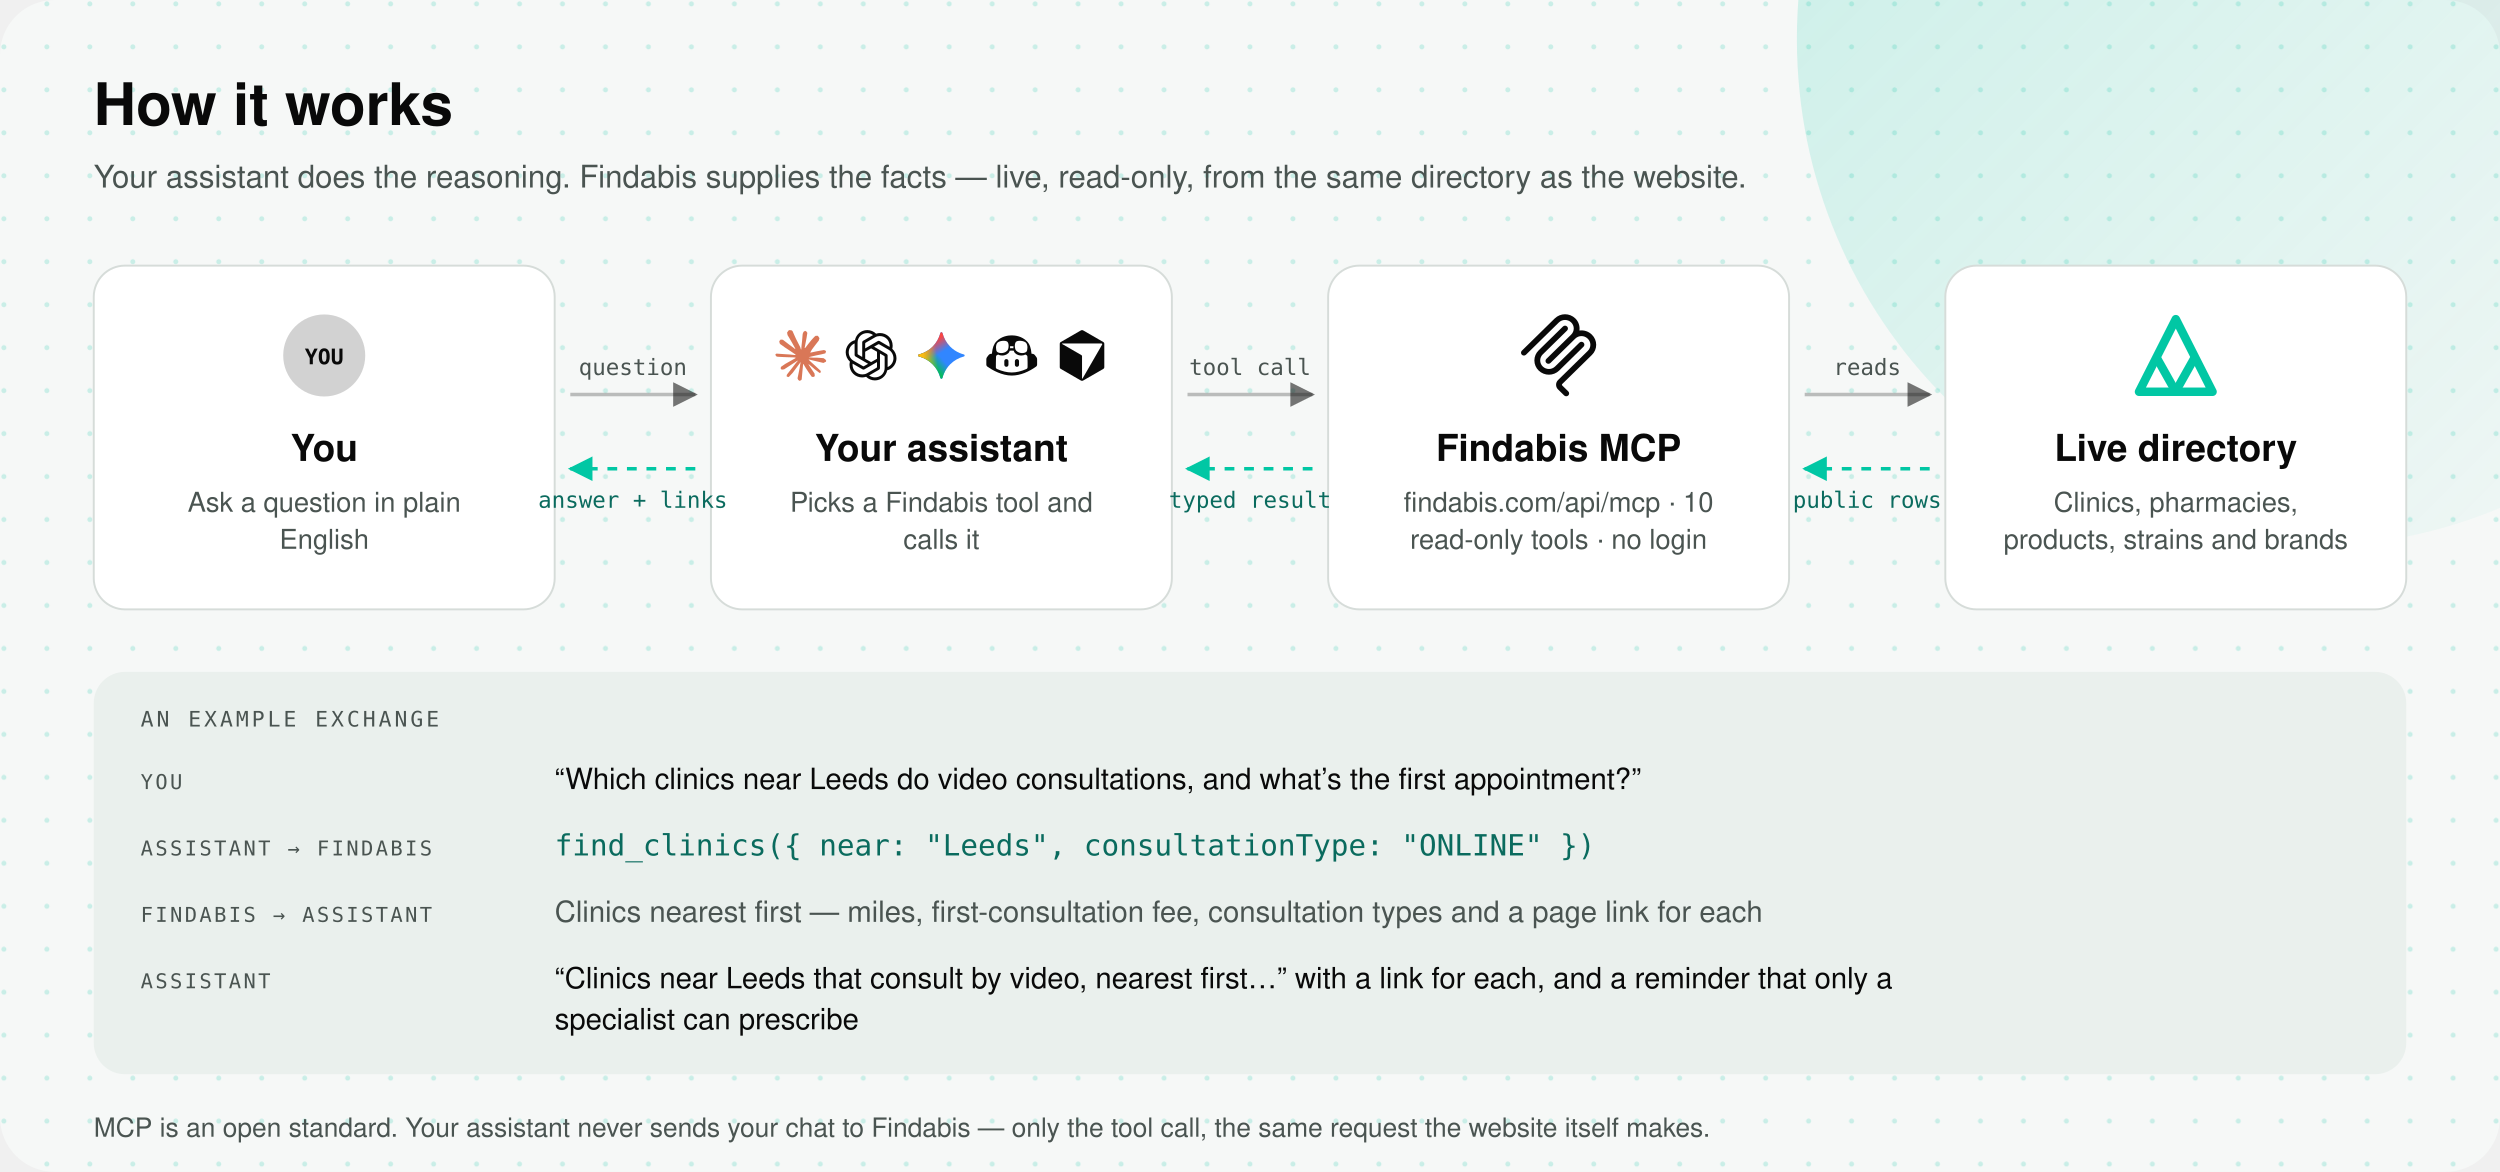
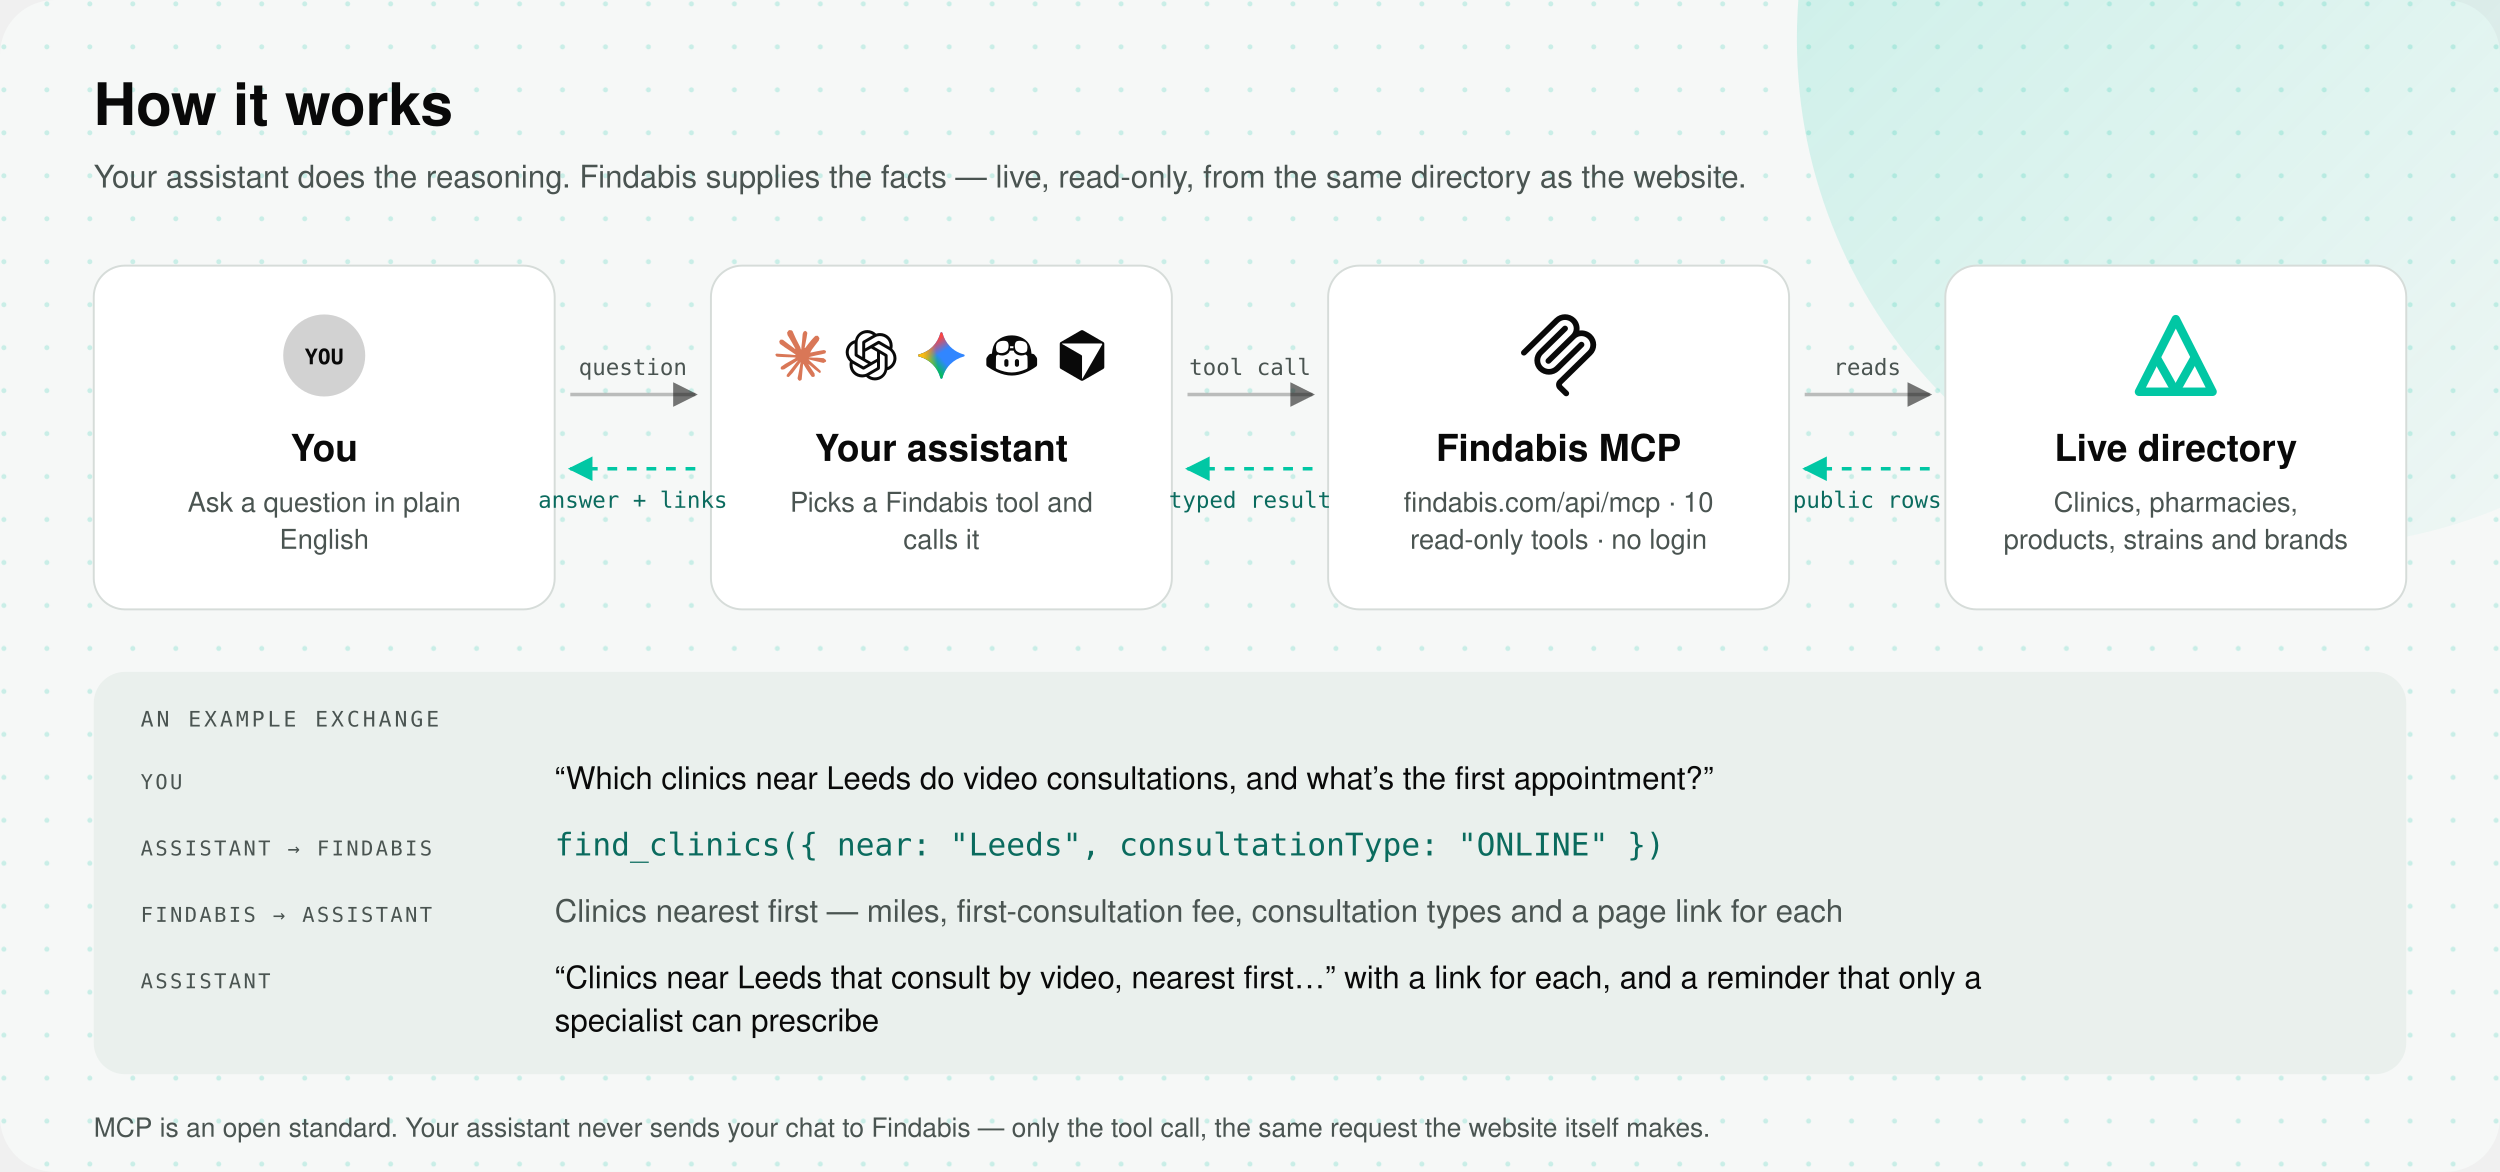
<svg xmlns="http://www.w3.org/2000/svg" xmlns:xlink="http://www.w3.org/1999/xlink" viewBox="0 0 1280 600" width="1280" height="600" role="img" aria-label="How the Findabis MCP works: you ask, your assistant calls a Findabis tool, the live directory answers, the assistant replies with links">
  <defs>
    <linearGradient gradientUnits="userSpaceOnUse" id="gem0" x1="7" x2="11" y1="15.5" y2="12">
      <stop stop-color="#08B962" />
      <stop offset="1" stop-color="#08B962" stop-opacity="0" />
    </linearGradient>
    <linearGradient gradientUnits="userSpaceOnUse" id="gem1" x1="8" x2="11.5" y1="5.5" y2="11">
      <stop stop-color="#F94543" />
      <stop offset="1" stop-color="#F94543" stop-opacity="0" />
    </linearGradient>
    <linearGradient gradientUnits="userSpaceOnUse" id="gem2" x1="3.5" x2="17.5" y1="13.5" y2="12">
      <stop stop-color="#FABC12" />
      <stop offset=".46" stop-color="#FABC12" stop-opacity="0" />
    </linearGradient>
    <symbol id="claude" viewBox="0 0 24 24">
      <path d="M4.709 15.955l4.72-2.647.08-.23-.08-.128H9.2l-.79-.048-2.698-.073-2.339-.097-2.266-.122-.571-.121L0 11.784l.055-.352.48-.321.686.06 1.52.103 2.278.158 1.652.097 2.449.255h.389l.055-.157-.134-.098-.103-.097-2.358-1.596-2.552-1.688-1.336-.972-.724-.491-.364-.462-.158-1.008.656-.722.881.06.225.061.893.686 1.908 1.476 2.491 1.833.365.304.145-.103.019-.073-.164-.274-1.355-2.446-1.446-2.49-.644-1.032-.17-.619a2.97 2.97 0 01-.104-.729L6.283.134 6.696 0l.996.134.42.364.62 1.414 1.002 2.229 1.555 3.03.456.898.243.832.091.255h.158V9.01l.128-1.706.237-2.095.23-2.695.08-.76.376-.91.747-.492.584.28.48.685-.067.444-.286 1.851-.559 2.903-.364 1.942h.212l.243-.242.985-1.306 1.652-2.064.73-.82.85-.904.547-.431h1.033l.76 1.129-.34 1.166-1.064 1.347-.881 1.142-1.264 1.7-.79 1.36.073.11.188-.02 2.856-.606 1.543-.28 1.841-.315.833.388.091.395-.328.807-1.969.486-2.309.462-3.439.813-.042.03.049.061 1.549.146.662.036h1.622l3.02.225.79.522.474.638-.079.485-1.215.62-1.64-.389-3.829-.91-1.312-.329h-.182v.11l1.093 1.068 2.006 1.81 2.509 2.33.127.578-.322.455-.34-.049-2.205-1.657-.851-.747-1.926-1.62h-.128v.17l.444.649 2.345 3.521.122 1.08-.17.353-.608.213-.668-.122-1.374-1.925-1.415-2.167-1.143-1.943-.14.08-.674 7.254-.316.37-.729.28-.607-.461-.322-.747.322-1.476.389-1.924.315-1.53.286-1.9.17-.632-.012-.042-.14.018-1.434 1.967-2.18 2.945-1.726 1.845-.414.164-.717-.37.067-.662.401-.589 2.388-3.036 1.44-1.882.93-1.086-.006-.158h-.055L4.132 18.56l-1.13.146-.487-.456.061-.746.231-.243 1.908-1.312-.006.006z" fill="#D97757" />
    </symbol>
    <symbol id="openai" viewBox="0 0 24 24">
      <g fill-rule="evenodd">
        <path d="M9.205 8.658v-2.26c0-.19.072-.333.238-.428l4.543-2.616c.619-.357 1.356-.523 2.117-.523 2.854 0 4.662 2.212 4.662 4.566 0 .167 0 .357-.024.547l-4.71-2.759a.797.797 0 00-.856 0l-5.97 3.473zm10.609 8.8V12.06c0-.333-.143-.57-.429-.737l-5.97-3.473 1.95-1.118a.433.433 0 01.476 0l4.543 2.617c1.309.76 2.189 2.378 2.189 3.948 0 1.808-1.07 3.473-2.76 4.163zM7.802 12.703l-1.95-1.142c-.167-.095-.239-.238-.239-.428V5.899c0-2.545 1.95-4.472 4.591-4.472 1 0 1.927.333 2.712.928L8.23 5.067c-.285.166-.428.404-.428.737v6.898zM12 15.128l-2.795-1.57v-3.33L12 8.658l2.795 1.57v3.33L12 15.128zm1.796 7.23c-1 0-1.927-.332-2.712-.927l4.686-2.712c.285-.166.428-.404.428-.737v-6.898l1.974 1.142c.167.095.238.238.238.428v5.233c0 2.545-1.974 4.472-4.614 4.472zm-5.637-5.303l-4.544-2.617c-1.308-.761-2.188-2.378-2.188-3.948A4.482 4.482 0 014.21 6.327v5.423c0 .333.143.571.428.738l5.947 3.449-1.95 1.118a.432.432 0 01-.476 0zm-.262 3.9c-2.688 0-4.662-2.021-4.662-4.519 0-.19.024-.38.047-.57l4.686 2.71c.286.167.571.167.856 0l5.97-3.448v2.26c0 .19-.07.333-.237.428l-4.543 2.616c-.619.357-1.356.523-2.117.523zm5.899 2.83a5.947 5.947 0 005.827-4.756C22.287 18.339 24 15.84 24 13.296c0-1.665-.713-3.282-1.998-4.448.119-.5.19-.999.19-1.498 0-3.401-2.759-5.947-5.946-5.947-.642 0-1.26.095-1.88.31A5.962 5.962 0 0010.205 0a5.947 5.947 0 00-5.827 4.757C1.713 5.447 0 7.945 0 10.49c0 1.666.713 3.283 1.998 4.448-.119.5-.19 1-.19 1.499 0 3.401 2.759 5.946 5.946 5.946.642 0 1.26-.095 1.88-.309a5.96 5.96 0 004.162 1.713z" />
      </g>
    </symbol>
    <symbol id="gemini" viewBox="0 0 24 24">
      <path d="M20.616 10.835a14.147 14.147 0 01-4.45-3.001 14.111 14.111 0 01-3.678-6.452.503.503 0 00-.975 0 14.134 14.134 0 01-3.679 6.452 14.155 14.155 0 01-4.45 3.001c-.65.28-1.318.505-2.002.678a.502.502 0 000 .975c.684.172 1.35.397 2.002.677a14.147 14.147 0 014.45 3.001 14.112 14.112 0 013.679 6.453.502.502 0 00.975 0c.172-.685.397-1.351.677-2.003a14.145 14.145 0 013.001-4.45 14.113 14.113 0 016.453-3.678.503.503 0 000-.975 13.245 13.245 0 01-2.003-.678z" fill="#3186FF" />
      <path d="M20.616 10.835a14.147 14.147 0 01-4.45-3.001 14.111 14.111 0 01-3.678-6.452.503.503 0 00-.975 0 14.134 14.134 0 01-3.679 6.452 14.155 14.155 0 01-4.45 3.001c-.65.28-1.318.505-2.002.678a.502.502 0 000 .975c.684.172 1.35.397 2.002.677a14.147 14.147 0 014.45 3.001 14.112 14.112 0 013.679 6.453.502.502 0 00.975 0c.172-.685.397-1.351.677-2.003a14.145 14.145 0 013.001-4.45 14.113 14.113 0 016.453-3.678.503.503 0 000-.975 13.245 13.245 0 01-2.003-.678z" fill="url(#gem0)" />
      <path d="M20.616 10.835a14.147 14.147 0 01-4.45-3.001 14.111 14.111 0 01-3.678-6.452.503.503 0 00-.975 0 14.134 14.134 0 01-3.679 6.452 14.155 14.155 0 01-4.45 3.001c-.65.28-1.318.505-2.002.678a.502.502 0 000 .975c.684.172 1.35.397 2.002.677a14.147 14.147 0 014.45 3.001 14.112 14.112 0 013.679 6.453.502.502 0 00.975 0c.172-.685.397-1.351.677-2.003a14.145 14.145 0 013.001-4.45 14.113 14.113 0 016.453-3.678.503.503 0 000-.975 13.245 13.245 0 01-2.003-.678z" fill="url(#gem1)" />
      <path d="M20.616 10.835a14.147 14.147 0 01-4.45-3.001 14.111 14.111 0 01-3.678-6.452.503.503 0 00-.975 0 14.134 14.134 0 01-3.679 6.452 14.155 14.155 0 01-4.45 3.001c-.65.28-1.318.505-2.002.678a.502.502 0 000 .975c.684.172 1.35.397 2.002.677a14.147 14.147 0 014.45 3.001 14.112 14.112 0 013.679 6.453.502.502 0 00.975 0c.172-.685.397-1.351.677-2.003a14.145 14.145 0 013.001-4.45 14.113 14.113 0 016.453-3.678.503.503 0 000-.975 13.245 13.245 0 01-2.003-.678z" fill="url(#gem2)" />
    </symbol>
    <symbol id="copilot" viewBox="0 0 24 24">
      <g fill-rule="evenodd">
        <path d="M19.245 5.364c1.322 1.36 1.877 3.216 2.11 5.817.622 0 1.2.135 1.592.654l.73.964c.21.278.323.61.323.955v2.62c0 .339-.173.669-.453.868C20.239 19.602 16.157 21.5 12 21.5c-4.6 0-9.205-2.583-11.547-4.258-.28-.2-.452-.53-.453-.868v-2.62c0-.345.113-.679.321-.956l.73-.963c.392-.517.974-.654 1.593-.654l.029-.297c.25-2.446.81-4.213 2.082-5.52 2.461-2.54 5.71-2.851 7.146-2.864h.198c1.436.013 4.685.323 7.146 2.864zm-7.244 4.328c-.284 0-.613.016-.962.05-.123.447-.305.85-.57 1.108-1.05 1.023-2.316 1.18-2.994 1.18-.638 0-1.306-.13-1.851-.464-.516.165-1.012.403-1.044.996a65.882 65.882 0 00-.063 2.884l-.002.48c-.002.563-.005 1.126-.013 1.69.002.326.204.63.51.765 2.482 1.102 4.83 1.657 6.99 1.657 2.156 0 4.504-.555 6.985-1.657a.854.854 0 00.51-.766c.03-1.682.006-3.372-.076-5.053-.031-.596-.528-.83-1.046-.996-.546.333-1.212.464-1.85.464-.677 0-1.942-.157-2.993-1.18-.266-.258-.447-.661-.57-1.108-.32-.032-.64-.049-.96-.05zm-2.525 4.013c.539 0 .976.426.976.95v1.753c0 .525-.437.95-.976.95a.964.964 0 01-.976-.95v-1.752c0-.525.437-.951.976-.951zm5 0c.539 0 .976.426.976.95v1.753c0 .525-.437.95-.976.95a.964.964 0 01-.976-.95v-1.752c0-.525.437-.951.976-.951zM7.635 5.087c-1.05.102-1.935.438-2.385.906-.975 1.037-.765 3.668-.21 4.224.405.394 1.17.657 1.995.657h.09c.649-.013 1.785-.176 2.73-1.11.435-.41.705-1.433.675-2.47-.03-.834-.27-1.52-.63-1.813-.39-.336-1.275-.482-2.265-.394zm6.465.394c-.36.292-.6.98-.63 1.813-.03 1.037.24 2.06.675 2.47.968.957 2.136 1.104 2.776 1.11h.044c.825 0 1.59-.263 1.995-.657.555-.556.765-3.187-.21-4.224-.45-.468-1.335-.804-2.385-.906-.99-.088-1.875.058-2.265.394zM12 7.615c-.24 0-.525.015-.84.044.03.16.045.336.06.526l-.001.159a2.94 2.94 0 01-.014.25c.225-.022.425-.027.612-.028h.366c.187 0 .387.006.612.028-.015-.146-.015-.277-.015-.409.015-.19.03-.365.06-.526a9.29 9.29 0 00-.84-.044z" />
      </g>
    </symbol>
    <symbol id="cursor" viewBox="0 0 24 24">
      <g fill-rule="evenodd">
        <path d="M22.106 5.68L12.5.135a.998.998 0 00-.998 0L1.893 5.68a.84.84 0 00-.419.726v11.186c0 .3.16.577.42.727l9.607 5.547a.999.999 0 00.998 0l9.608-5.547a.84.84 0 00.42-.727V6.407a.84.84 0 00-.42-.726zm-.603 1.176L12.228 22.92c-.063.108-.228.064-.228-.061V12.34a.59.59 0 00-.295-.51l-9.11-5.26c-.107-.062-.063-.228.062-.228h18.55c.264 0 .428.286.296.514z" />
      </g>
    </symbol>
    <symbol id="mcp" viewBox="0 0 24 24">
      <g fill-rule="evenodd">
        <path d="M15.688 2.343a2.588 2.588 0 00-3.61 0l-9.626 9.44a.863.863 0 01-1.203 0 .823.823 0 010-1.18l9.626-9.44a4.313 4.313 0 016.016 0 4.116 4.116 0 011.204 3.54 4.3 4.3 0 013.609 1.18l.05.05a4.115 4.115 0 010 5.9l-8.706 8.537a.274.274 0 000 .393l1.788 1.754a.823.823 0 010 1.18.863.863 0 01-1.203 0l-1.788-1.753a1.92 1.92 0 010-2.754l8.706-8.538a2.47 2.47 0 000-3.54l-.05-.049a2.588 2.588 0 00-3.607-.003l-7.172 7.034-.002.002-.098.097a.863.863 0 01-1.204 0 .823.823 0 010-1.18l7.273-7.133a2.47 2.47 0 00-.003-3.537z" />
        <path d="M14.485 4.703a.823.823 0 000-1.18.863.863 0 00-1.204 0l-7.119 6.982a4.115 4.115 0 000 5.9 4.314 4.314 0 006.016 0l7.12-6.982a.823.823 0 000-1.18.863.863 0 00-1.204 0l-7.119 6.982a2.588 2.588 0 01-3.61 0 2.47 2.47 0 010-3.54l7.12-6.982z" />
      </g>
    </symbol>
    <symbol id="fb" viewBox="0 0 563.95 557.57">
      <path d="M534.72,557.57H29.23A29.24,29.24,0,0,1,3.15,515.14L255.89,16a29.24,29.24,0,0,1,52.16,0L560.8,515.14a29.24,29.24,0,0,1-26.08,42.43ZM76.79,499.12H487.16L282,93.93Z" />
      <rect x="186.25" y="274.42" width="58.47" height="271.33" transform="translate(-173.33 158.23) rotate(-29.35)" />
      <rect x="210.66" y="380.86" width="271.33" height="58.47" transform="translate(-180.88 510.94) rotate(-60.65)" />
    </symbol>
    <pattern id="dots" width="22" height="22" patternUnits="userSpaceOnUse">
      <circle cx="2" cy="2" r="1.3" fill="#01c7a4" fill-opacity=".18" />
    </pattern>
    <linearGradient id="glow" x1="0" y1="0" x2="1" y2="1">
      <stop offset="0" stop-color="#01c7a4" stop-opacity=".2" />
      <stop offset="1" stop-color="#01c7a4" stop-opacity="0" />
    </linearGradient>
    <marker id="arr" viewBox="0 0 10 10" refX="9" refY="5" markerWidth="7" markerHeight="7" orient="auto">
      <path d="M0 0L10 5L0 10z" fill="#090909" fill-opacity="0.55" />
    </marker>
    <marker id="arrT" viewBox="0 0 10 10" refX="9" refY="5" markerWidth="7" markerHeight="7" orient="auto">
      <path d="M0 0L10 5L0 10z" fill="#01c7a4" />
    </marker>
  </defs>
  <rect width="1280" height="600" rx="28" fill="#f6f8f7" />
  <rect width="1280" height="600" rx="28" fill="url(#dots)" />
  <circle cx="1180" cy="20" r="260" fill="url(#glow)" />
  <text x="48" y="64" font-size="30" fill="#090909" text-anchor="start" font-family="-apple-system,'Segoe UI',Helvetica,Arial,sans-serif" font-weight="700">How it works</text>
  <text x="48" y="96" font-size="16" fill="#4a5451" text-anchor="start" font-family="-apple-system,'Segoe UI',Helvetica,Arial,sans-serif">Your assistant does the reasoning. Findabis supplies the facts — live, read-only, from the same directory as the website.</text>
  <rect x="48" y="136" width="236" height="176" rx="16" fill="#ffffff" fill-opacity="1" stroke="#d6dcd9" stroke-width="1" stroke-opacity="1" />
  <circle cx="166.0" cy="182" r="21" fill="#090909" fill-opacity="0.18" />
  <text x="166.0" y="186.5" font-size="11" fill="#090909" text-anchor="middle" font-family="ui-monospace,SFMono-Regular,Menlo,Consolas,monospace" font-weight="700">YOU</text>
  <text x="166.0" y="236" font-size="19" fill="#090909" text-anchor="middle" font-family="-apple-system,'Segoe UI',Helvetica,Arial,sans-serif" font-weight="700">You</text>
  <text x="166.0" y="262" font-size="14" fill="#4a5451" text-anchor="middle" font-family="-apple-system,'Segoe UI',Helvetica,Arial,sans-serif">Ask a question in plain</text>
  <text x="166.0" y="281" font-size="14" fill="#4a5451" text-anchor="middle" font-family="-apple-system,'Segoe UI',Helvetica,Arial,sans-serif">English</text>
  <rect x="364" y="136" width="236" height="176" rx="16" fill="#ffffff" fill-opacity="1" stroke="#d6dcd9" stroke-width="1" stroke-opacity="1" />
  <use href="#claude" xlink:href="#claude" x="397.0" y="169" width="26" height="26" />
  <use href="#openai" xlink:href="#openai" x="433.0" y="169" width="26" height="26" fill="#090909" />
  <use href="#gemini" xlink:href="#gemini" x="469.0" y="169" width="26" height="26" />
  <use href="#copilot" xlink:href="#copilot" x="505.0" y="169" width="26" height="26" fill="#090909" />
  <use href="#cursor" xlink:href="#cursor" x="541.0" y="169" width="26" height="26" fill="#090909" />
  <text x="482.0" y="236" font-size="19" fill="#090909" text-anchor="middle" font-family="-apple-system,'Segoe UI',Helvetica,Arial,sans-serif" font-weight="700">Your assistant</text>
  <text x="482.0" y="262" font-size="14" fill="#4a5451" text-anchor="middle" font-family="-apple-system,'Segoe UI',Helvetica,Arial,sans-serif">Picks a Findabis tool and</text>
  <text x="482.0" y="281" font-size="14" fill="#4a5451" text-anchor="middle" font-family="-apple-system,'Segoe UI',Helvetica,Arial,sans-serif">calls it</text>
  <rect x="680" y="136" width="236" height="176" rx="16" fill="#ffffff" fill-opacity="1" stroke="#d6dcd9" stroke-width="1" stroke-opacity="1" />
  <use href="#mcp" xlink:href="#mcp" x="777.0" y="161" width="42" height="42" fill="#090909" />
  <text x="798.0" y="236" font-size="19" fill="#090909" text-anchor="middle" font-family="-apple-system,'Segoe UI',Helvetica,Arial,sans-serif" font-weight="700">Findabis MCP</text>
  <text x="798.0" y="262" font-size="14" fill="#4a5451" text-anchor="middle" font-family="-apple-system,'Segoe UI',Helvetica,Arial,sans-serif">findabis.com/api/mcp · 10</text>
  <text x="798.0" y="281" font-size="14" fill="#4a5451" text-anchor="middle" font-family="-apple-system,'Segoe UI',Helvetica,Arial,sans-serif">read-only tools · no login</text>
  <rect x="996" y="136" width="236" height="176" rx="16" fill="#ffffff" fill-opacity="1" stroke="#d6dcd9" stroke-width="1" stroke-opacity="1" />
  <use href="#fb" xlink:href="#fb" x="1093.0" y="161" width="42" height="42" fill="#01c7a4" />
  <text x="1114.0" y="236" font-size="19" fill="#090909" text-anchor="middle" font-family="-apple-system,'Segoe UI',Helvetica,Arial,sans-serif" font-weight="700">Live directory</text>
  <text x="1114.0" y="262" font-size="14" fill="#4a5451" text-anchor="middle" font-family="-apple-system,'Segoe UI',Helvetica,Arial,sans-serif">Clinics, pharmacies,</text>
  <text x="1114.0" y="281" font-size="14" fill="#4a5451" text-anchor="middle" font-family="-apple-system,'Segoe UI',Helvetica,Arial,sans-serif">products, strains and brands</text>
  <line x1="292" y1="202" x2="356" y2="202" stroke="#090909" stroke-width="1.8" stroke-opacity="0.25" marker-end="url(#arr)" />
  <text x="324.0" y="192" font-size="11.5" fill="#4a5451" text-anchor="middle" font-family="ui-monospace,SFMono-Regular,Menlo,Consolas,monospace">question</text>
  <line x1="356" y1="240" x2="292" y2="240" stroke="#01c7a4" stroke-width="1.8" stroke-dasharray="5 5" marker-end="url(#arrT)" />
  <text x="324.0" y="260" font-size="11.5" fill="#0a6b5e" text-anchor="middle" font-family="ui-monospace,SFMono-Regular,Menlo,Consolas,monospace">answer + links</text>
  <line x1="608" y1="202" x2="672" y2="202" stroke="#090909" stroke-width="1.8" stroke-opacity="0.25" marker-end="url(#arr)" />
  <text x="640.0" y="192" font-size="11.5" fill="#4a5451" text-anchor="middle" font-family="ui-monospace,SFMono-Regular,Menlo,Consolas,monospace">tool call</text>
  <line x1="672" y1="240" x2="608" y2="240" stroke="#01c7a4" stroke-width="1.8" stroke-dasharray="5 5" marker-end="url(#arrT)" />
  <text x="640.0" y="260" font-size="11.5" fill="#0a6b5e" text-anchor="middle" font-family="ui-monospace,SFMono-Regular,Menlo,Consolas,monospace">typed result</text>
  <line x1="924" y1="202" x2="988" y2="202" stroke="#090909" stroke-width="1.8" stroke-opacity="0.25" marker-end="url(#arr)" />
  <text x="956.0" y="192" font-size="11.5" fill="#4a5451" text-anchor="middle" font-family="ui-monospace,SFMono-Regular,Menlo,Consolas,monospace">reads</text>
  <line x1="988" y1="240" x2="924" y2="240" stroke="#01c7a4" stroke-width="1.8" stroke-dasharray="5 5" marker-end="url(#arrT)" />
  <text x="956.0" y="260" font-size="11.5" fill="#0a6b5e" text-anchor="middle" font-family="ui-monospace,SFMono-Regular,Menlo,Consolas,monospace">public rows</text>
  <rect x="48" y="344" width="1184" height="206" rx="16" fill="#eaf0ed" fill-opacity="1" />
  <text x="72" y="372" font-size="11" fill="#4a5451" text-anchor="start" font-family="ui-monospace,SFMono-Regular,Menlo,Consolas,monospace" letter-spacing="1.5">AN EXAMPLE EXCHANGE</text>
  <text x="72" y="404" font-size="10.5" fill="#4a5451" text-anchor="start" font-family="ui-monospace,SFMono-Regular,Menlo,Consolas,monospace" letter-spacing="1.2">YOU</text>
-   <text x="284" y="404" font-size="15" fill="#090909" text-anchor="start" font-family="-apple-system,'Segoe UI',Helvetica,Arial,sans-serif">“Which clinics near Leeds do video consultations, and what’s the first appointment?”</text>
+   <text x="284" y="404" font-size="16" fill="#090909" text-anchor="start" font-family="-apple-system,'Segoe UI',Helvetica,Arial,sans-serif">“Which clinics near Leeds do video consultations, and what’s the first appointment?”</text>
  <text x="72" y="438" font-size="10.5" fill="#4a5451" text-anchor="start" font-family="ui-monospace,SFMono-Regular,Menlo,Consolas,monospace" letter-spacing="1.2">ASSISTANT → FINDABIS</text>
-   <text x="284" y="438" font-size="15" fill="#0a6b5e" text-anchor="start" font-family="ui-monospace,SFMono-Regular,Menlo,Consolas,monospace">find_clinics({ near: "Leeds", consultationType: "ONLINE" })</text>
+   <text x="284" y="438" font-size="16" fill="#0a6b5e" text-anchor="start" font-family="ui-monospace,SFMono-Regular,Menlo,Consolas,monospace">find_clinics({ near: "Leeds", consultationType: "ONLINE" })</text>
  <text x="72" y="472" font-size="10.5" fill="#4a5451" text-anchor="start" font-family="ui-monospace,SFMono-Regular,Menlo,Consolas,monospace" letter-spacing="1.2">FINDABIS → ASSISTANT</text>
-   <text x="284" y="472" font-size="15" fill="#4a5451" text-anchor="start" font-family="-apple-system,'Segoe UI',Helvetica,Arial,sans-serif">Clinics nearest first — miles, first-consultation fee, consultation types and a page link for each</text>
+   <text x="284" y="472" font-size="16" fill="#4a5451" text-anchor="start" font-family="-apple-system,'Segoe UI',Helvetica,Arial,sans-serif">Clinics nearest first — miles, first-consultation fee, consultation types and a page link for each</text>
  <text x="72" y="506" font-size="10.5" fill="#4a5451" text-anchor="start" font-family="ui-monospace,SFMono-Regular,Menlo,Consolas,monospace" letter-spacing="1.2">ASSISTANT</text>
-   <text x="284" y="506" font-size="15" fill="#090909" text-anchor="start" font-family="-apple-system,'Segoe UI',Helvetica,Arial,sans-serif">“Clinics near Leeds that consult by video, nearest first…” with a link for each, and a reminder that only a</text>
-   <text x="284" y="527" font-size="15" fill="#090909" text-anchor="start" font-family="-apple-system,'Segoe UI',Helvetica,Arial,sans-serif">specialist can prescribe</text>
+   <text x="284" y="506" font-size="16" fill="#090909" text-anchor="start" font-family="-apple-system,'Segoe UI',Helvetica,Arial,sans-serif">“Clinics near Leeds that consult by video, nearest first…” with a link for each, and a reminder that only a</text>
+   <text x="284" y="528" font-size="16" fill="#090909" text-anchor="start" font-family="-apple-system,'Segoe UI',Helvetica,Arial,sans-serif">specialist can prescribe</text>
  <text x="48" y="582" font-size="13.5" fill="#4a5451" text-anchor="start" font-family="-apple-system,'Segoe UI',Helvetica,Arial,sans-serif">MCP is an open standard. Your assistant never sends your chat to Findabis — only the tool call, the same request the website itself makes.</text>
</svg>
